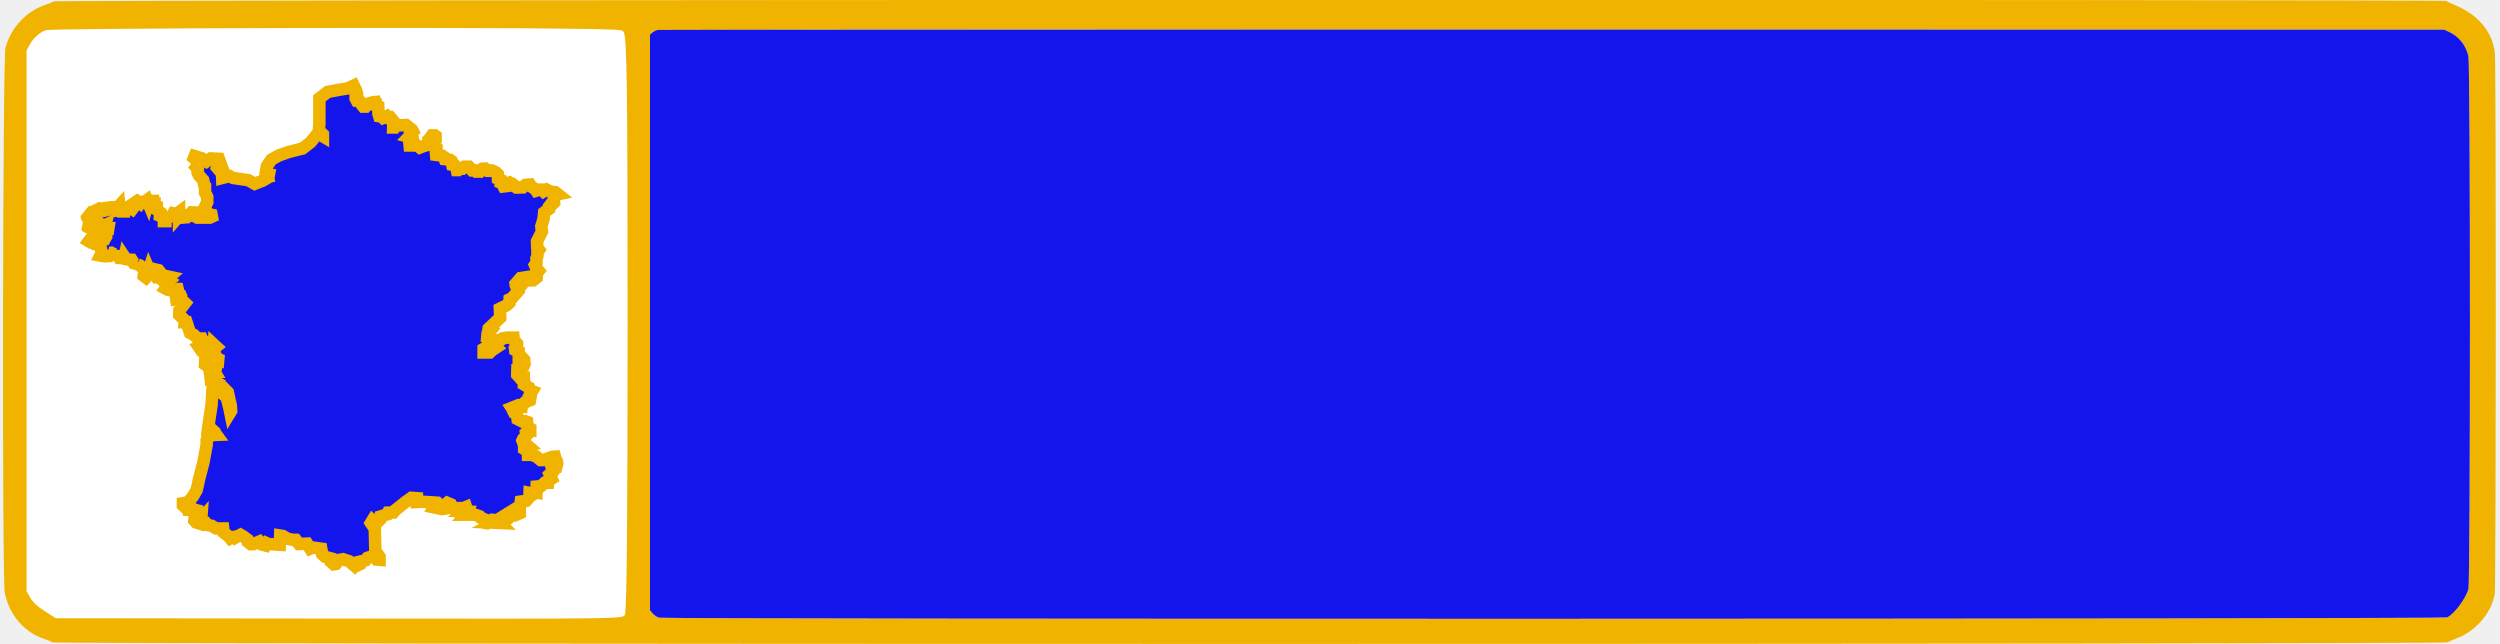
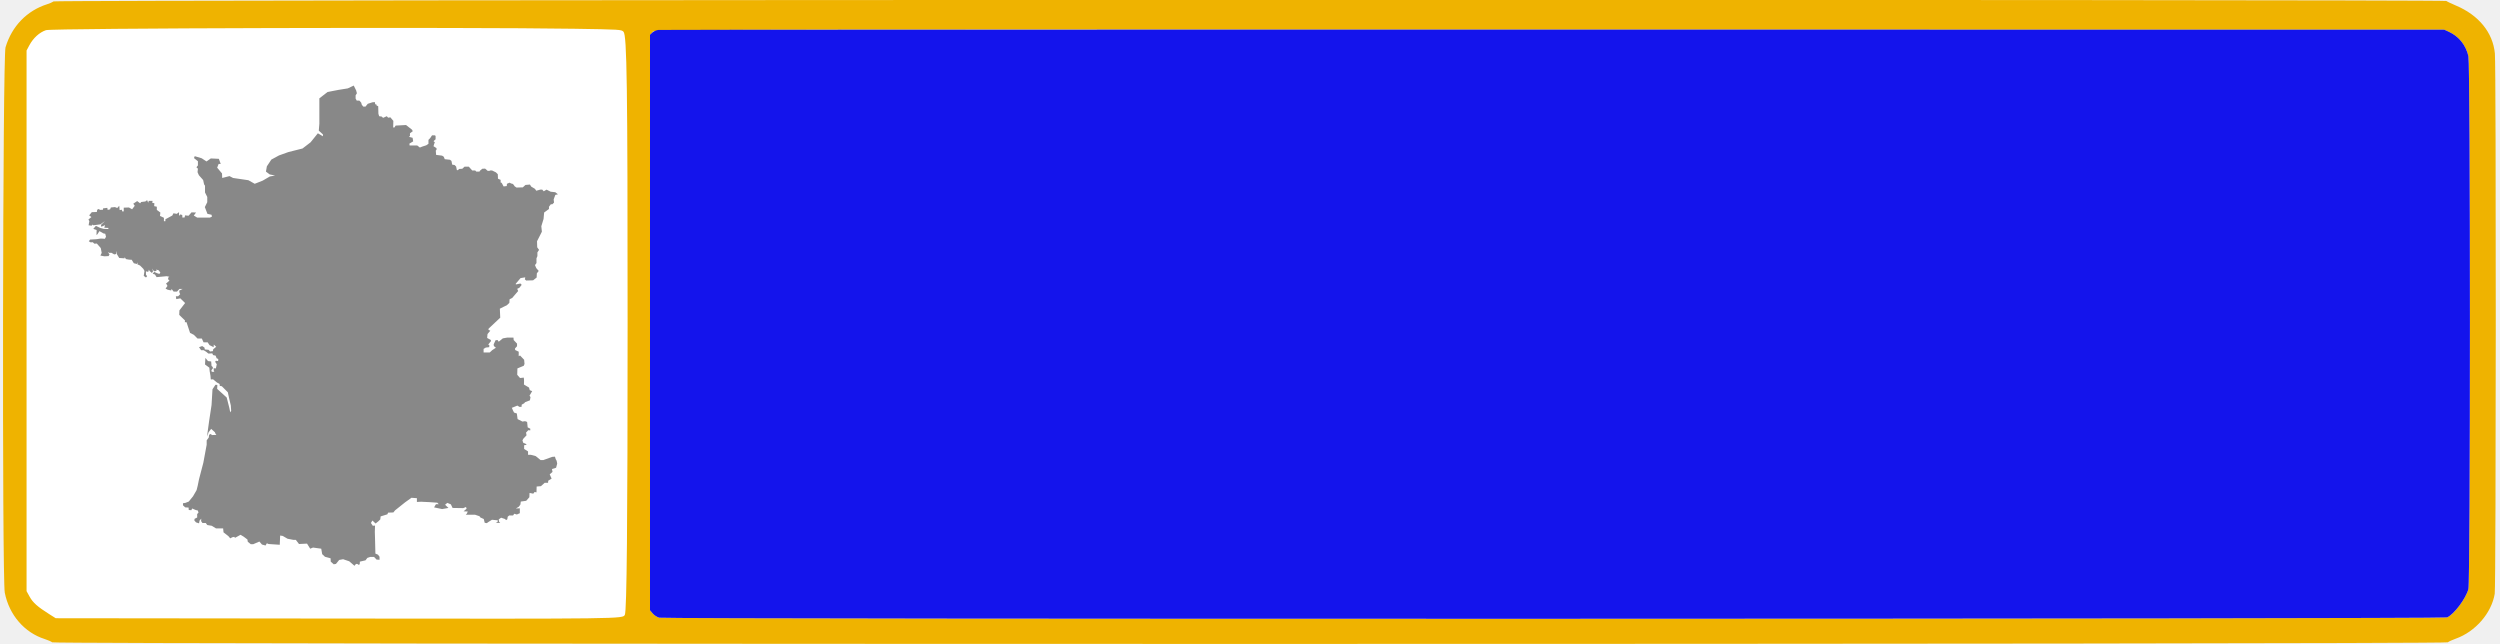
<svg xmlns="http://www.w3.org/2000/svg" id="svg" version="1.1" width="400" height="103" viewBox="0, 0, 400, 103">
  <g>
    <rect x="2" y="2" width="100" height="100" rx="8" ry="8" stroke="none" fill="#ffffff" fill-rule="evenodd" />
-     <path stroke-width="2px" stroke="#efb300" fill="#1414ec" fill-rule="evenodd" d="M44.014 28.084L43.148 27.906L42.551 27.456L42.698 26.612L43.417 25.531L44.639 24.869L46.136 24.331L48.407 23.759L49.692 22.769L50.857 21.325L51.667 21.806L51.667 21.503L51.007 20.903L51.098 19.791L51.098 15.734L52.414 14.716L54.148 14.384L55.642 14.144L56.598 13.691L56.986 14.475L57.104 14.925L56.898 15.253L56.898 15.769L57.076 16.094L57.498 16.094L57.792 16.425L57.886 16.759L58.123 17.056L58.482 17.056L58.842 16.609L59.586 16.369L59.973 16.334L60.036 16.697L60.214 16.697L60.248 16.878L60.514 17L60.545 18.2L60.664 18.591L61.082 18.653L61.289 18.859L61.889 18.591L62.098 18.831L62.457 18.772L62.936 19.341L62.907 20.394L63.117 20.394L63.295 20.094L64.967 20.003L65.923 20.753L66.045 20.994L65.595 21.325L65.595 21.744L65.445 21.897L66.017 22.047L66.107 22.619L65.507 22.978L65.536 23.278L66.761 23.278L67.182 23.609L67.542 23.459L68.195 23.25L68.554 23.009L68.554 22.378L68.823 22.103L69.123 21.656L69.573 21.656L69.695 21.744L69.695 22.287L69.364 22.584L69.573 22.769L69.454 23.066L69.364 23.397L69.842 23.7L69.842 23.969L69.723 24.091L69.779 24.781L70.736 24.903L71.007 25.081L71.157 25.469L71.995 25.562L72.232 25.744L72.354 26.344L72.739 26.403L72.979 26.644L73.098 27.216L73.279 27.216L73.457 27.031L73.964 27.003L74.323 26.672L75.014 26.672L75.551 27.272L76.032 27.272L76.207 27.456L76.714 27.456L76.804 27.306L77.164 27.003L77.614 26.975L78.029 27.334L78.332 27.334L78.423 27.272L78.72 27.272L79.345 27.575L79.648 27.875L79.676 28.594L80.098 28.778L80.098 29.197L80.273 29.259L80.576 29.831L81.082 29.769L81.111 29.406L81.532 29.228C81.564 29.25 81.836 29.406 81.976 29.406C81.979 29.406 81.986 29.406 81.992 29.406C81.992 29.406 81.995 29.406 81.995 29.406C81.998 29.409 82.004 29.412 82.004 29.412C82.007 29.412 82.014 29.416 82.02 29.416C82.026 29.419 82.032 29.425 82.039 29.425C82.167 29.5 82.314 29.759 82.336 29.797L82.636 30.009L83.651 29.978L84.07 29.591L84.789 29.528L84.998 29.859L85.598 30.219L85.801 30.519L85.864 30.5L86.436 30.341L86.761 30.341L86.998 30.609L87.448 30.341L88.107 30.672L88.854 30.759L89.27 31.091L88.854 31.181L88.586 31.903L88.645 32.412L88.376 32.681L88.136 32.681L87.836 33.075L87.836 33.437L87.061 34.003L86.97 35.028L86.611 36.2L86.701 37.072L85.923 38.603L85.954 39.566L86.251 39.984L85.986 40.375L85.986 40.975L85.836 41.334L85.836 42.091L85.598 42.416L85.801 42.897L86.195 43.35L85.895 43.737L85.864 44.403L85.295 44.853L84.192 44.884L83.979 44.7L84.042 44.375L83.292 44.494L82.517 45.394L82.545 45.512L83.264 45.362L83.473 45.575L83.086 46.056L82.757 46.206L82.904 46.566L81.948 47.675L81.532 47.887L81.498 48.459L81.082 48.85L80.632 49.062L79.976 49.387L80.036 50.831L78.182 52.575L78.151 52.787L78.451 52.906L78.001 53.447L77.945 54.075L78.507 54.378L78.57 54.556L78.12 55.128L78.304 55.25L78.27 55.55L77.732 55.609L77.376 55.822L77.376 56.394L78.361 56.394L78.748 56.031L79.345 55.637L79.02 55.369L78.986 55.1L79.289 54.437L79.617 54.406L79.795 54.675L80.454 54.137L81.139 54.019L82.157 54.019L82.186 54.406L82.726 54.978L82.726 55.397L82.398 55.759L82.426 56L82.995 56.272L82.995 56.994L83.204 56.875L83.861 57.562L83.923 58.225L83.804 58.522L82.786 58.947L82.77 59.469L82.757 59.966L83.204 60.478C83.204 60.478 83.651 60.447 83.77 60.416C83.77 60.416 83.773 60.416 83.776 60.416C83.776 60.416 83.779 60.416 83.779 60.416C83.779 60.416 83.782 60.416 83.786 60.416C83.786 60.416 83.786 60.422 83.786 60.422C83.786 60.422 83.789 60.422 83.789 60.422C83.789 60.422 83.792 60.425 83.795 60.425C83.795 60.428 83.801 60.437 83.804 60.441C83.879 60.606 83.832 61.528 83.832 61.528L84.642 62.009L84.761 62.431L85.148 62.581L84.726 63.3L84.879 63.541L84.789 64.05L84.011 64.353L83.861 64.531L83.473 64.744L83.445 65.103L83.114 65.103L82.786 64.894L81.889 65.253L81.901 65.272L82.095 65.706L82.248 66.009L82.695 66.156L82.814 67.056L83.592 67.45L84.011 67.387L84.339 67.509L84.429 68.378L84.845 68.591L84.845 68.859L84.52 68.831L84.164 69.219L84.248 69.644L83.714 70.216L83.592 70.484L83.742 70.875L84.042 70.966L84.282 71.175L83.861 71.234L83.861 71.834L84.489 72.225L84.489 72.769L84.936 72.769L85.717 72.978L86.492 73.609L86.942 73.609L88.348 73.1L88.792 73.066L88.911 73.459L89.064 73.728L89.151 74.181L88.973 74.841L88.314 75.05L88.404 75.503L87.954 75.894L88.257 76.584L87.717 76.912L87.689 77.244L87.151 77.244L86.554 77.787L85.864 77.844L85.836 78.778L85.536 78.716L85.323 78.987L84.726 78.869L84.698 79.556L84.192 80.128L83.326 80.25L83.264 80.728L83.023 81.062L82.545 81.359L83.173 81.331L83.173 82.112L82.695 82.322L82.276 82.2L82.095 82.475L81.47 82.475L81.229 82.681L81.173 83.075L80.964 83.225L80.814 83.041L80.632 82.984L80.182 82.834L79.795 83.103L79.857 83.494L80.036 83.675L79.317 83.644L79.617 83.494L79.648 83.253L78.72 83.162L78.182 83.494L77.882 83.706L77.551 83.644L77.404 83.041L76.867 82.8L76.714 82.594L75.998 82.353L74.532 82.353L74.717 82.144L74.836 81.841L74.176 81.812L74.654 81.394L74.564 81.119L74.117 81.3L72.411 81.272L72.142 80.7L71.573 80.459L71.214 80.759L71.754 81.272L70.736 81.45L69.454 81.181L69.751 80.672L70.201 80.672L69.961 80.431L68.704 80.341L67.757 80.297L67.389 80.278L66.704 80.312L66.704 79.709L66.245 79.675L65.832 79.647L64.82 80.369L63.204 81.662L62.936 81.994L62.098 82.022L61.979 82.291L60.901 82.625L60.882 82.787L60.845 83.103L60.545 83.403L60.095 83.762L59.586 83.281L59.348 83.675L59.648 84.125L60.007 84.094L59.973 85.084L59.998 85.947L60.064 88.572L60.486 88.753L60.726 89.084L60.726 89.566L60.248 89.531L59.854 89.112L59.229 89.112L58.779 89.262L58.482 89.653L57.582 89.862L57.554 90.287L57.376 90.375L57.167 90.225L56.957 90.225L56.717 90.528L55.879 89.806L54.895 89.475L54.267 89.594L53.757 90.225L53.398 90.287L52.92 89.862L52.892 89.325L51.995 89.084L51.548 88.662L51.495 88.344L51.398 87.791L50.082 87.609L49.632 87.791L49.126 86.978L47.839 87.041L47.332 86.378L46.942 86.378L46.017 86.2L45.854 86.109L45.239 85.75L44.823 85.687L44.761 87.162L43.545 87.081L42.967 87.041L42.698 86.922L42.489 87.281L41.917 87.128L41.501 86.647L40.517 87.072L40.126 87.072L39.645 86.681L39.589 86.322L38.992 85.869L38.486 85.566L38.407 85.609L37.886 85.897L37.614 86.047L37.467 85.897L37.17 85.959L36.839 86.137L36.539 85.778L35.764 85.175L35.701 84.547L34.567 84.547L33.879 84.125L33.161 84.003L32.92 83.675L32.386 83.675L32.176 83.375L32.204 82.984L31.936 83.281L31.845 83.734L31.367 83.584L31.098 83.281L31.129 83.012L31.548 82.8L31.548 82.234L31.754 82.05L31.667 81.691L31.311 81.6L30.742 81.359L30.62 81.634L30.201 81.6L30.17 81.209L29.636 81.181L29.276 80.85L29.276 80.519L29.664 80.459L30.201 80.25L30.889 79.406L31.014 79.187L31.457 78.416L31.636 77.697L31.845 76.672L32.536 74.028L33.067 71.156L33.07 70.456L33.401 70.003L33.461 69.55L33.757 69.431L33.879 69.612L34.623 69.581L34.448 69.341L34.386 69.162L33.789 68.619L33.37 69.162L33.161 69.853L33.189 69.341L33.461 67.359L33.848 64.806L33.998 62.281L34.476 61.562L34.776 61.591L34.745 62.219L36.27 63.603L36.692 65.253L36.839 65.975L36.986 65.734L36.929 64.862L36.72 63.994L36.676 63.8L36.451 62.762L35.495 61.8L35.164 61.737L35.136 61.441L34.714 61.2L34.089 60.687L33.729 60.719L33.667 60.056L33.548 59.397L33.492 58.825L32.801 58.316L32.864 57.262L33.279 57.772L33.789 57.834L33.848 58.556L33.998 58.675L34.089 58.884L33.82 59.244L33.879 59.484L34.298 59.484L34.207 59.334L34.179 58.916L34.539 58.947L34.686 58.281L34.42 57.894L34.539 57.716L34.898 57.772L34.926 57.441L34.657 57.322L34.504 56.903L34.089 56.812L33.97 56.541L33.342 56.572L33.014 56.3L32.592 56.031L32.176 56.031L31.845 55.55L32.351 55.369L32.711 55.609L32.773 55.912L33.37 55.969L33.611 56.237L34.061 56.181L34.117 55.878L34.595 55.487L34.376 55.287L34.207 55.128L34.179 55.55L33.52 55.219L33.223 54.769L32.564 54.769L32.295 54.166L31.607 54.166L31.007 53.566L30.411 53.269L29.842 51.55L29.573 51.55L29.601 51.281L28.679 50.384L28.707 49.662L29.617 48.484L28.854 47.737L28.201 47.859L28.139 47.406L28.498 47.406L28.826 47.075L28.707 46.806L28.679 46.503L29.214 46.234L28.707 46.234L28.32 46.656L27.779 46.656L27.451 46.234L27.392 46.475L26.823 46.353L26.492 46.175L26.795 45.753L26.676 45.512L26.554 45.394L27.123 44.884L26.942 44.756L26.886 44.459L27.092 44.281L26.676 44.191L25.057 44.341L24.792 43.922L24.432 43.8L24.67 43.5L25.12 43.709L25.507 43.831L25.657 43.591L25.361 43.228L24.973 43.137L25.057 43.35L24.642 43.412L24.311 42.959L24.495 43.378L24.311 43.681L23.923 43.35L23.832 43.137L23.714 43.5L23.354 43.412L23.354 43.95L23.539 44.191L23.354 44.403L22.998 44.134L23.057 43.737L23.117 43.35L22.939 43.019L22.398 42.478L21.982 42.297L22.07 41.969L21.892 42.237L21.414 42.119L21.067 41.562L20.667 41.547L20.154 41.456L19.951 41.156L19.917 41.334L19.079 41.278L18.692 40.647L18.573 40.134L18.573 40.647L18.276 40.706L17.798 40.437L17.526 40.466L17.257 40.344L17.526 40.706L17.376 40.975L16.689 41.009L16.061 40.887L16.273 40.466L16.123 39.687L15.492 38.966L15.104 38.994L14.836 38.753L14.507 38.781L14.211 38.603L14.417 38.331L15.436 38.272L16.032 38.181L16.392 38.181L16.779 38.209L16.961 37.884L16.842 37.403L16.539 37.341L15.914 36.978L15.582 37.487L15.436 37.609L15.464 36.8L14.926 36.619L15.345 36.137L16.032 36.469L16.601 36.619L17.32 36.647L17.348 36.469L16.689 36.441L16.807 36.019L16.211 36.287L16.151 35.987L16.807 35.359L16.061 35.897L14.926 36.047L14.836 35.925L14.654 36.109L14.176 36.047L14.295 35.387L14.148 35.119L14.626 34.725L14.267 34.456L14.689 33.947L15.492 33.916L15.554 33.556L15.795 33.437L16.004 33.584L16.482 33.556L16.482 33.344L17.167 33.253L17.229 33.584L17.617 33.494L17.736 33.197L18.395 33.134L18.754 33.281L19.079 32.922L19.142 33.612L19.501 33.556L19.557 33.825L19.798 33.825L19.798 33.225L20.632 33.197L21.136 33.487L21.561 32.922L21.323 32.594L21.948 32.172L22.426 32.531L22.579 32.322L23.264 32.234L23.539 32.022L23.714 32.441L23.804 32.144L24.404 32.144L24.373 32.475L24.698 32.503L24.67 32.984L25.092 33.075L25.092 33.584L25.657 34.003L25.598 34.547L26.226 34.844L26.226 35.387L26.464 35.387L26.464 35.084L27.57 34.484L27.751 34.125L28.286 34.216L28.645 33.947L28.645 34.547L28.854 34.306L29.157 34.397L29.186 34.816L29.545 34.787L29.601 34.456L30.17 34.519L30.364 34.3L30.648 33.975L31.367 34.003L31.007 34.484L31.548 34.816L33.582 34.816L33.907 34.666L33.848 34.362L33.189 34.216L32.773 33.134L33.161 32.353L33.161 31.512L32.801 30.791L32.801 29.709L32.654 29.5L32.504 28.806L31.817 28.028L31.607 27.547L31.667 26.975L31.576 26.912L31.429 26.762L31.667 26.466L31.667 25.8L31.036 25.291L31.157 24.987L32.267 25.322L33.042 25.831L33.729 25.35L35.017 25.412L35.314 26.225L34.982 26.225L34.745 26.825L35.523 27.753L35.551 28.475L35.836 28.403L36.72 28.175L37.289 28.475L39.739 28.834L40.757 29.406L42.039 28.897L43.176 28.234L43.873 28.109" />
+     <path fill="#888" fill-rule="evenodd" d="M44.014 28.084L43.148 27.906L42.551 27.456L42.698 26.612L43.417 25.531L44.639 24.869L46.136 24.331L48.407 23.759L49.692 22.769L50.857 21.325L51.667 21.806L51.667 21.503L51.007 20.903L51.098 19.791L51.098 15.734L52.414 14.716L54.148 14.384L55.642 14.144L56.598 13.691L56.986 14.475L57.104 14.925L56.898 15.253L56.898 15.769L57.076 16.094L57.498 16.094L57.792 16.425L57.886 16.759L58.123 17.056L58.482 17.056L58.842 16.609L59.586 16.369L59.973 16.334L60.036 16.697L60.214 16.697L60.248 16.878L60.514 17L60.545 18.2L60.664 18.591L61.082 18.653L61.289 18.859L61.889 18.591L62.098 18.831L62.457 18.772L62.936 19.341L62.907 20.394L63.117 20.394L63.295 20.094L64.967 20.003L65.923 20.753L66.045 20.994L65.595 21.325L65.595 21.744L65.445 21.897L66.017 22.047L66.107 22.619L65.507 22.978L65.536 23.278L66.761 23.278L67.182 23.609L67.542 23.459L68.195 23.25L68.554 23.009L68.554 22.378L68.823 22.103L69.123 21.656L69.573 21.656L69.695 21.744L69.695 22.287L69.364 22.584L69.573 22.769L69.454 23.066L69.364 23.397L69.842 23.7L69.842 23.969L69.723 24.091L69.779 24.781L70.736 24.903L71.007 25.081L71.157 25.469L71.995 25.562L72.232 25.744L72.354 26.344L72.739 26.403L72.979 26.644L73.098 27.216L73.279 27.216L73.457 27.031L73.964 27.003L74.323 26.672L75.014 26.672L75.551 27.272L76.032 27.272L76.207 27.456L76.714 27.456L76.804 27.306L77.164 27.003L77.614 26.975L78.029 27.334L78.332 27.334L78.423 27.272L78.72 27.272L79.345 27.575L79.648 27.875L79.676 28.594L80.098 28.778L80.098 29.197L80.273 29.259L80.576 29.831L81.082 29.769L81.111 29.406L81.532 29.228C81.564 29.25 81.836 29.406 81.976 29.406C81.979 29.406 81.986 29.406 81.992 29.406C81.992 29.406 81.995 29.406 81.995 29.406C81.998 29.409 82.004 29.412 82.004 29.412C82.007 29.412 82.014 29.416 82.02 29.416C82.026 29.419 82.032 29.425 82.039 29.425C82.167 29.5 82.314 29.759 82.336 29.797L82.636 30.009L83.651 29.978L84.07 29.591L84.789 29.528L84.998 29.859L85.598 30.219L85.801 30.519L85.864 30.5L86.436 30.341L86.761 30.341L86.998 30.609L87.448 30.341L88.107 30.672L88.854 30.759L89.27 31.091L88.854 31.181L88.586 31.903L88.645 32.412L88.376 32.681L88.136 32.681L87.836 33.075L87.836 33.437L87.061 34.003L86.97 35.028L86.611 36.2L86.701 37.072L85.923 38.603L85.954 39.566L86.251 39.984L85.986 40.375L85.986 40.975L85.836 41.334L85.836 42.091L85.598 42.416L85.801 42.897L86.195 43.35L85.895 43.737L85.864 44.403L85.295 44.853L84.192 44.884L83.979 44.7L84.042 44.375L83.292 44.494L82.517 45.394L82.545 45.512L83.264 45.362L83.473 45.575L83.086 46.056L82.757 46.206L82.904 46.566L81.948 47.675L81.532 47.887L81.498 48.459L81.082 48.85L80.632 49.062L79.976 49.387L80.036 50.831L78.182 52.575L78.151 52.787L78.451 52.906L78.001 53.447L77.945 54.075L78.507 54.378L78.57 54.556L78.12 55.128L78.304 55.25L78.27 55.55L77.732 55.609L77.376 55.822L77.376 56.394L78.361 56.394L78.748 56.031L79.345 55.637L79.02 55.369L78.986 55.1L79.289 54.437L79.617 54.406L79.795 54.675L80.454 54.137L81.139 54.019L82.157 54.019L82.186 54.406L82.726 54.978L82.726 55.397L82.398 55.759L82.426 56L82.995 56.272L82.995 56.994L83.204 56.875L83.861 57.562L83.923 58.225L83.804 58.522L82.786 58.947L82.77 59.469L82.757 59.966L83.204 60.478C83.204 60.478 83.651 60.447 83.77 60.416C83.77 60.416 83.773 60.416 83.776 60.416C83.776 60.416 83.779 60.416 83.779 60.416C83.779 60.416 83.782 60.416 83.786 60.416C83.786 60.416 83.786 60.422 83.786 60.422C83.786 60.422 83.789 60.422 83.789 60.422C83.789 60.422 83.792 60.425 83.795 60.425C83.795 60.428 83.801 60.437 83.804 60.441C83.879 60.606 83.832 61.528 83.832 61.528L84.642 62.009L84.761 62.431L85.148 62.581L84.726 63.3L84.879 63.541L84.789 64.05L84.011 64.353L83.861 64.531L83.473 64.744L83.445 65.103L83.114 65.103L82.786 64.894L81.889 65.253L81.901 65.272L82.095 65.706L82.248 66.009L82.695 66.156L82.814 67.056L83.592 67.45L84.011 67.387L84.339 67.509L84.429 68.378L84.845 68.591L84.845 68.859L84.52 68.831L84.164 69.219L84.248 69.644L83.714 70.216L83.592 70.484L83.742 70.875L84.042 70.966L84.282 71.175L83.861 71.234L83.861 71.834L84.489 72.225L84.489 72.769L84.936 72.769L85.717 72.978L86.492 73.609L86.942 73.609L88.348 73.1L88.792 73.066L88.911 73.459L89.064 73.728L89.151 74.181L88.973 74.841L88.314 75.05L88.404 75.503L87.954 75.894L88.257 76.584L87.717 76.912L87.689 77.244L87.151 77.244L86.554 77.787L85.864 77.844L85.836 78.778L85.536 78.716L85.323 78.987L84.726 78.869L84.698 79.556L84.192 80.128L83.326 80.25L83.264 80.728L83.023 81.062L82.545 81.359L83.173 81.331L83.173 82.112L82.695 82.322L82.276 82.2L82.095 82.475L81.47 82.475L81.229 82.681L81.173 83.075L80.964 83.225L80.814 83.041L80.632 82.984L80.182 82.834L79.795 83.103L79.857 83.494L80.036 83.675L79.317 83.644L79.617 83.494L79.648 83.253L78.72 83.162L78.182 83.494L77.882 83.706L77.551 83.644L77.404 83.041L76.867 82.8L76.714 82.594L75.998 82.353L74.532 82.353L74.717 82.144L74.836 81.841L74.176 81.812L74.654 81.394L74.564 81.119L74.117 81.3L72.411 81.272L72.142 80.7L71.573 80.459L71.214 80.759L71.754 81.272L70.736 81.45L69.454 81.181L69.751 80.672L70.201 80.672L69.961 80.431L68.704 80.341L67.757 80.297L67.389 80.278L66.704 80.312L66.704 79.709L66.245 79.675L65.832 79.647L64.82 80.369L63.204 81.662L62.936 81.994L62.098 82.022L61.979 82.291L60.901 82.625L60.882 82.787L60.845 83.103L60.545 83.403L60.095 83.762L59.586 83.281L59.348 83.675L59.648 84.125L60.007 84.094L59.973 85.084L59.998 85.947L60.064 88.572L60.486 88.753L60.726 89.084L60.726 89.566L60.248 89.531L59.854 89.112L59.229 89.112L58.779 89.262L58.482 89.653L57.582 89.862L57.554 90.287L57.376 90.375L57.167 90.225L56.957 90.225L56.717 90.528L55.879 89.806L54.895 89.475L54.267 89.594L53.757 90.225L53.398 90.287L52.92 89.862L52.892 89.325L51.995 89.084L51.548 88.662L51.495 88.344L51.398 87.791L50.082 87.609L49.632 87.791L49.126 86.978L47.839 87.041L47.332 86.378L46.942 86.378L46.017 86.2L45.854 86.109L45.239 85.75L44.823 85.687L44.761 87.162L43.545 87.081L42.967 87.041L42.698 86.922L42.489 87.281L41.917 87.128L41.501 86.647L40.517 87.072L40.126 87.072L39.645 86.681L39.589 86.322L38.992 85.869L38.486 85.566L38.407 85.609L37.886 85.897L37.614 86.047L37.467 85.897L37.17 85.959L36.839 86.137L36.539 85.778L35.764 85.175L35.701 84.547L34.567 84.547L33.879 84.125L33.161 84.003L32.92 83.675L32.386 83.675L32.176 83.375L32.204 82.984L31.936 83.281L31.845 83.734L31.367 83.584L31.098 83.281L31.129 83.012L31.548 82.8L31.548 82.234L31.754 82.05L31.667 81.691L31.311 81.6L30.742 81.359L30.62 81.634L30.201 81.6L30.17 81.209L29.636 81.181L29.276 80.85L29.276 80.519L29.664 80.459L30.201 80.25L30.889 79.406L31.014 79.187L31.457 78.416L31.636 77.697L31.845 76.672L32.536 74.028L33.067 71.156L33.07 70.456L33.401 70.003L33.461 69.55L33.757 69.431L33.879 69.612L34.623 69.581L34.448 69.341L34.386 69.162L33.789 68.619L33.37 69.162L33.161 69.853L33.189 69.341L33.461 67.359L33.848 64.806L33.998 62.281L34.476 61.562L34.776 61.591L34.745 62.219L36.27 63.603L36.692 65.253L36.839 65.975L36.986 65.734L36.929 64.862L36.72 63.994L36.676 63.8L36.451 62.762L35.495 61.8L35.164 61.737L35.136 61.441L34.714 61.2L34.089 60.687L33.729 60.719L33.667 60.056L33.548 59.397L33.492 58.825L32.801 58.316L32.864 57.262L33.279 57.772L33.789 57.834L33.848 58.556L33.998 58.675L34.089 58.884L33.82 59.244L33.879 59.484L34.298 59.484L34.207 59.334L34.179 58.916L34.539 58.947L34.686 58.281L34.42 57.894L34.539 57.716L34.898 57.772L34.926 57.441L34.657 57.322L34.504 56.903L34.089 56.812L33.97 56.541L33.342 56.572L33.014 56.3L32.592 56.031L32.176 56.031L31.845 55.55L32.351 55.369L32.711 55.609L32.773 55.912L33.37 55.969L33.611 56.237L34.061 56.181L34.117 55.878L34.595 55.487L34.376 55.287L34.207 55.128L34.179 55.55L33.52 55.219L33.223 54.769L32.564 54.769L32.295 54.166L31.607 54.166L31.007 53.566L30.411 53.269L29.842 51.55L29.573 51.55L29.601 51.281L28.679 50.384L28.707 49.662L29.617 48.484L28.854 47.737L28.201 47.859L28.139 47.406L28.498 47.406L28.826 47.075L28.707 46.806L28.679 46.503L29.214 46.234L28.707 46.234L28.32 46.656L27.779 46.656L27.451 46.234L27.392 46.475L26.823 46.353L26.492 46.175L26.795 45.753L26.676 45.512L26.554 45.394L27.123 44.884L26.942 44.756L26.886 44.459L27.092 44.281L26.676 44.191L25.057 44.341L24.792 43.922L24.432 43.8L24.67 43.5L25.12 43.709L25.507 43.831L25.657 43.591L25.361 43.228L24.973 43.137L25.057 43.35L24.642 43.412L24.311 42.959L24.495 43.378L24.311 43.681L23.923 43.35L23.832 43.137L23.714 43.5L23.354 43.412L23.354 43.95L23.539 44.191L23.354 44.403L22.998 44.134L23.057 43.737L23.117 43.35L22.939 43.019L22.398 42.478L21.982 42.297L22.07 41.969L21.892 42.237L21.414 42.119L21.067 41.562L20.667 41.547L20.154 41.456L19.951 41.156L19.917 41.334L19.079 41.278L18.692 40.647L18.573 40.134L18.573 40.647L18.276 40.706L17.798 40.437L17.526 40.466L17.257 40.344L17.526 40.706L17.376 40.975L16.689 41.009L16.061 40.887L16.273 40.466L16.123 39.687L15.492 38.966L15.104 38.994L14.836 38.753L14.507 38.781L14.211 38.603L14.417 38.331L15.436 38.272L16.032 38.181L16.392 38.181L16.779 38.209L16.961 37.884L16.842 37.403L16.539 37.341L15.914 36.978L15.582 37.487L15.436 37.609L15.464 36.8L14.926 36.619L15.345 36.137L16.032 36.469L16.601 36.619L17.32 36.647L17.348 36.469L16.689 36.441L16.807 36.019L16.211 36.287L16.151 35.987L16.807 35.359L16.061 35.897L14.926 36.047L14.836 35.925L14.654 36.109L14.176 36.047L14.295 35.387L14.148 35.119L14.626 34.725L14.267 34.456L14.689 33.947L15.492 33.916L15.554 33.556L15.795 33.437L16.004 33.584L16.482 33.556L16.482 33.344L17.167 33.253L17.229 33.584L17.617 33.494L17.736 33.197L18.395 33.134L18.754 33.281L19.079 32.922L19.142 33.612L19.501 33.556L19.557 33.825L19.798 33.825L19.798 33.225L20.632 33.197L21.136 33.487L21.561 32.922L21.323 32.594L21.948 32.172L22.426 32.531L22.579 32.322L23.264 32.234L23.539 32.022L23.714 32.441L23.804 32.144L24.404 32.144L24.373 32.475L24.698 32.503L24.67 32.984L25.092 33.075L25.092 33.584L25.657 34.003L25.598 34.547L26.226 34.844L26.226 35.387L26.464 35.387L26.464 35.084L27.57 34.484L27.751 34.125L28.286 34.216L28.645 33.947L28.645 34.547L28.854 34.306L29.157 34.397L29.186 34.816L29.545 34.787L29.601 34.456L30.17 34.519L30.364 34.3L30.648 33.975L31.367 34.003L31.007 34.484L31.548 34.816L33.582 34.816L33.907 34.666L33.848 34.362L33.189 34.216L32.773 33.134L33.161 32.353L33.161 31.512L32.801 30.791L32.801 29.709L32.654 29.5L32.504 28.806L31.817 28.028L31.607 27.547L31.667 26.975L31.576 26.912L31.429 26.762L31.667 26.466L31.667 25.8L31.036 25.291L31.157 24.987L32.267 25.322L33.042 25.831L33.729 25.35L35.017 25.412L35.314 26.225L34.982 26.225L34.745 26.825L35.523 27.753L35.551 28.475L35.836 28.403L36.72 28.175L37.289 28.475L39.739 28.834L40.757 29.406L42.039 28.897L43.176 28.234L43.873 28.109" />
    <path d="M8.579 0.226 C 8.398 0.351,7.950 0.547,7.583 0.663 C 4.305 1.699,1.893 4.190,0.881 7.583 C 0.433 9.087,0.321 92.579,0.765 94.833 C 1.464 98.386,3.909 101.220,7.167 102.252 C 7.671 102.412,8.202 102.646,8.346 102.771 C 8.741 103.114,391.259 103.114,391.654 102.771 C 391.798 102.646,392.356 102.388,392.893 102.198 C 396.061 101.078,398.653 98.095,399.157 94.991 C 399.363 93.715,399.388 10.709,399.182 8.558 C 398.861 5.201,396.596 2.421,392.922 0.875 C 392.186 0.566,391.512 0.242,391.425 0.156 C 391.146 -0.119,8.979 -0.049,8.579 0.226 M91.909 4.602 C 99.258 4.717,99.408 4.727,99.757 5.075 C 100.306 5.624,100.417 13.453,100.417 51.833 C 100.417 83.876,100.285 97.766,99.975 98.369 C 99.641 99.019,99.865 99.016,53.750 98.966 L 8.917 98.917 7.860 98.250 C 6.011 97.083,5.268 96.423,4.750 95.487 L 4.250 94.583 4.250 51.333 L 4.250 8.083 4.694 7.250 C 5.315 6.084,6.306 5.181,7.354 4.826 C 8.310 4.503,74.390 4.328,91.909 4.602 M391.842 5.101 C 393.423 5.833,394.524 7.210,394.940 8.975 C 395.269 10.373,395.269 93.016,394.941 94.250 C 394.536 95.770,392.640 98.295,391.536 98.784 C 390.937 99.050,106.425 99.093,105.469 98.828 C 105.131 98.734,104.662 98.428,104.427 98.149 L 104.000 97.641 104.000 51.600 L 104.000 5.558 104.375 5.208 C 104.932 4.689,95.994 4.718,248.500 4.735 L 391.083 4.750 391.842 5.101 " stroke="none" fill="#efb300" fill-rule="evenodd" />
    <path d="M105.333 4.789 C 105.013 4.827,104.581 5.016,104.375 5.208 L 104.000 5.558 104.000 51.600 L 104.000 97.641 104.427 98.149 C 104.662 98.428,105.131 98.734,105.469 98.828 C 106.425 99.093,390.937 99.050,391.536 98.784 C 392.640 98.295,394.536 95.770,394.941 94.250 C 395.269 93.016,395.269 10.373,394.940 8.975 C 394.524 7.210,393.423 5.833,391.842 5.101 L 391.083 4.750 248.500 4.735 C 170.079 4.726,105.654 4.750,105.333 4.789 " stroke="none" fill="#1414ec" fill-rule="evenodd" />
  </g>
</svg>
